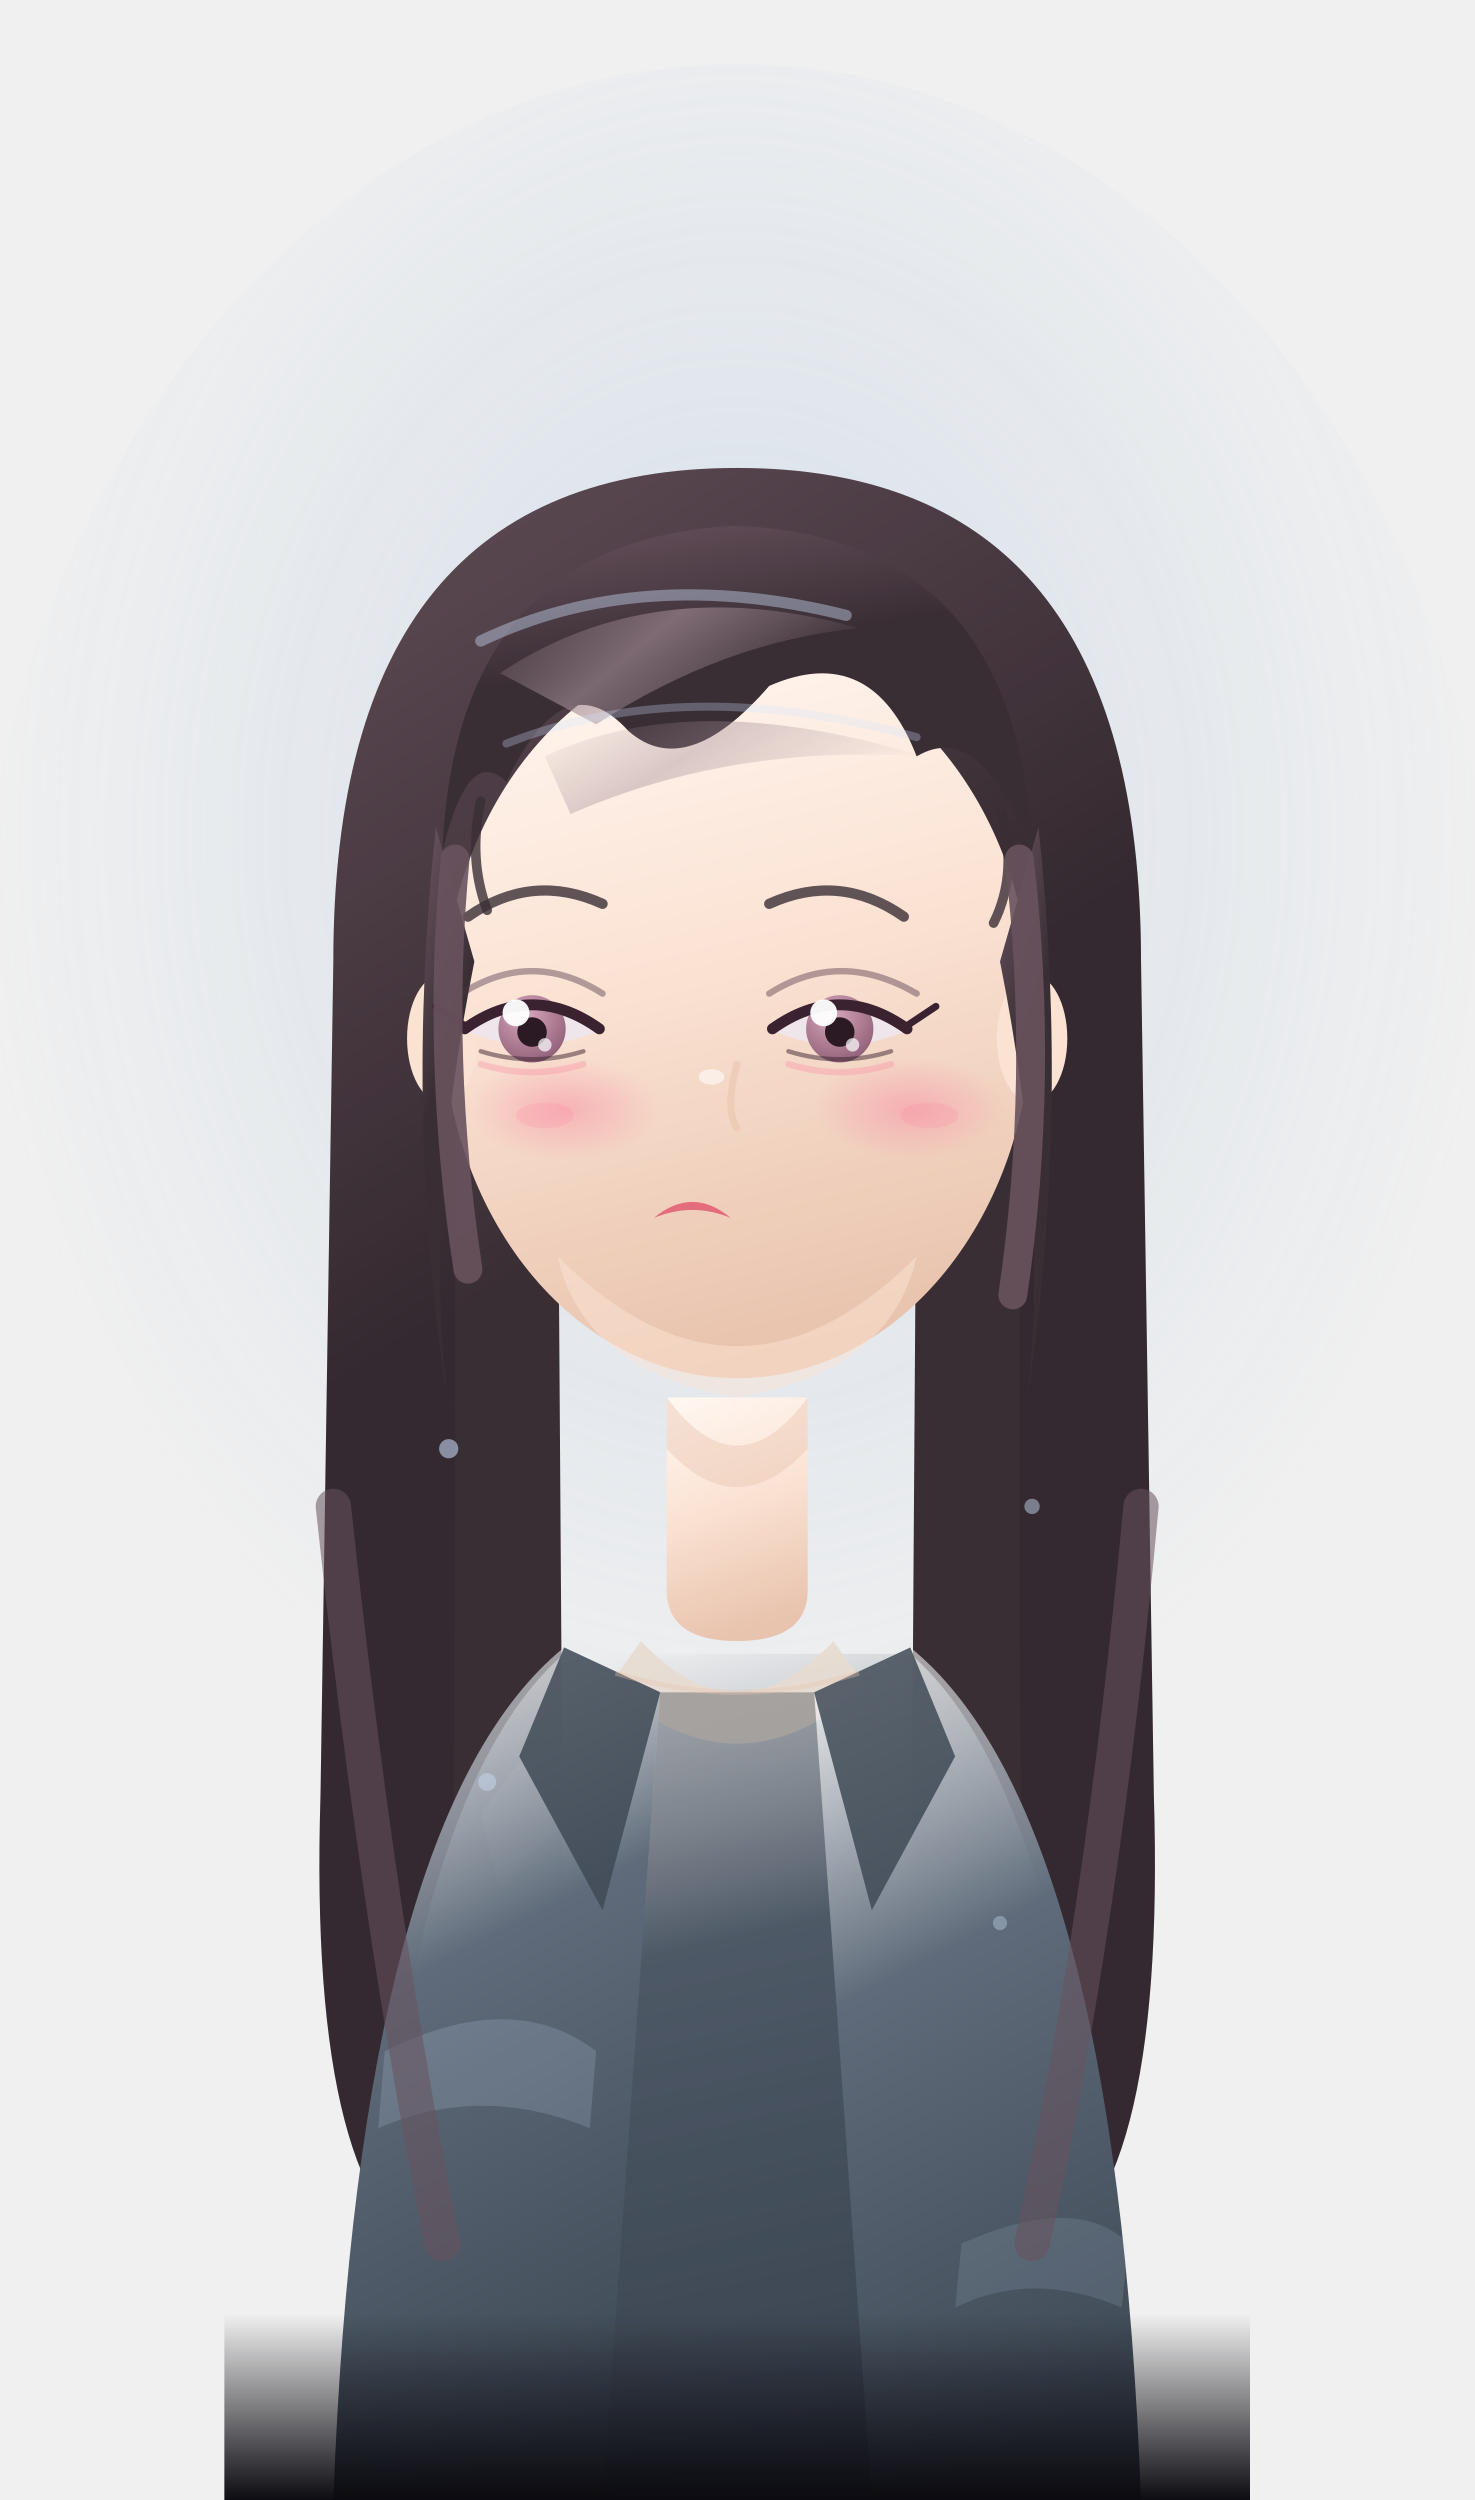
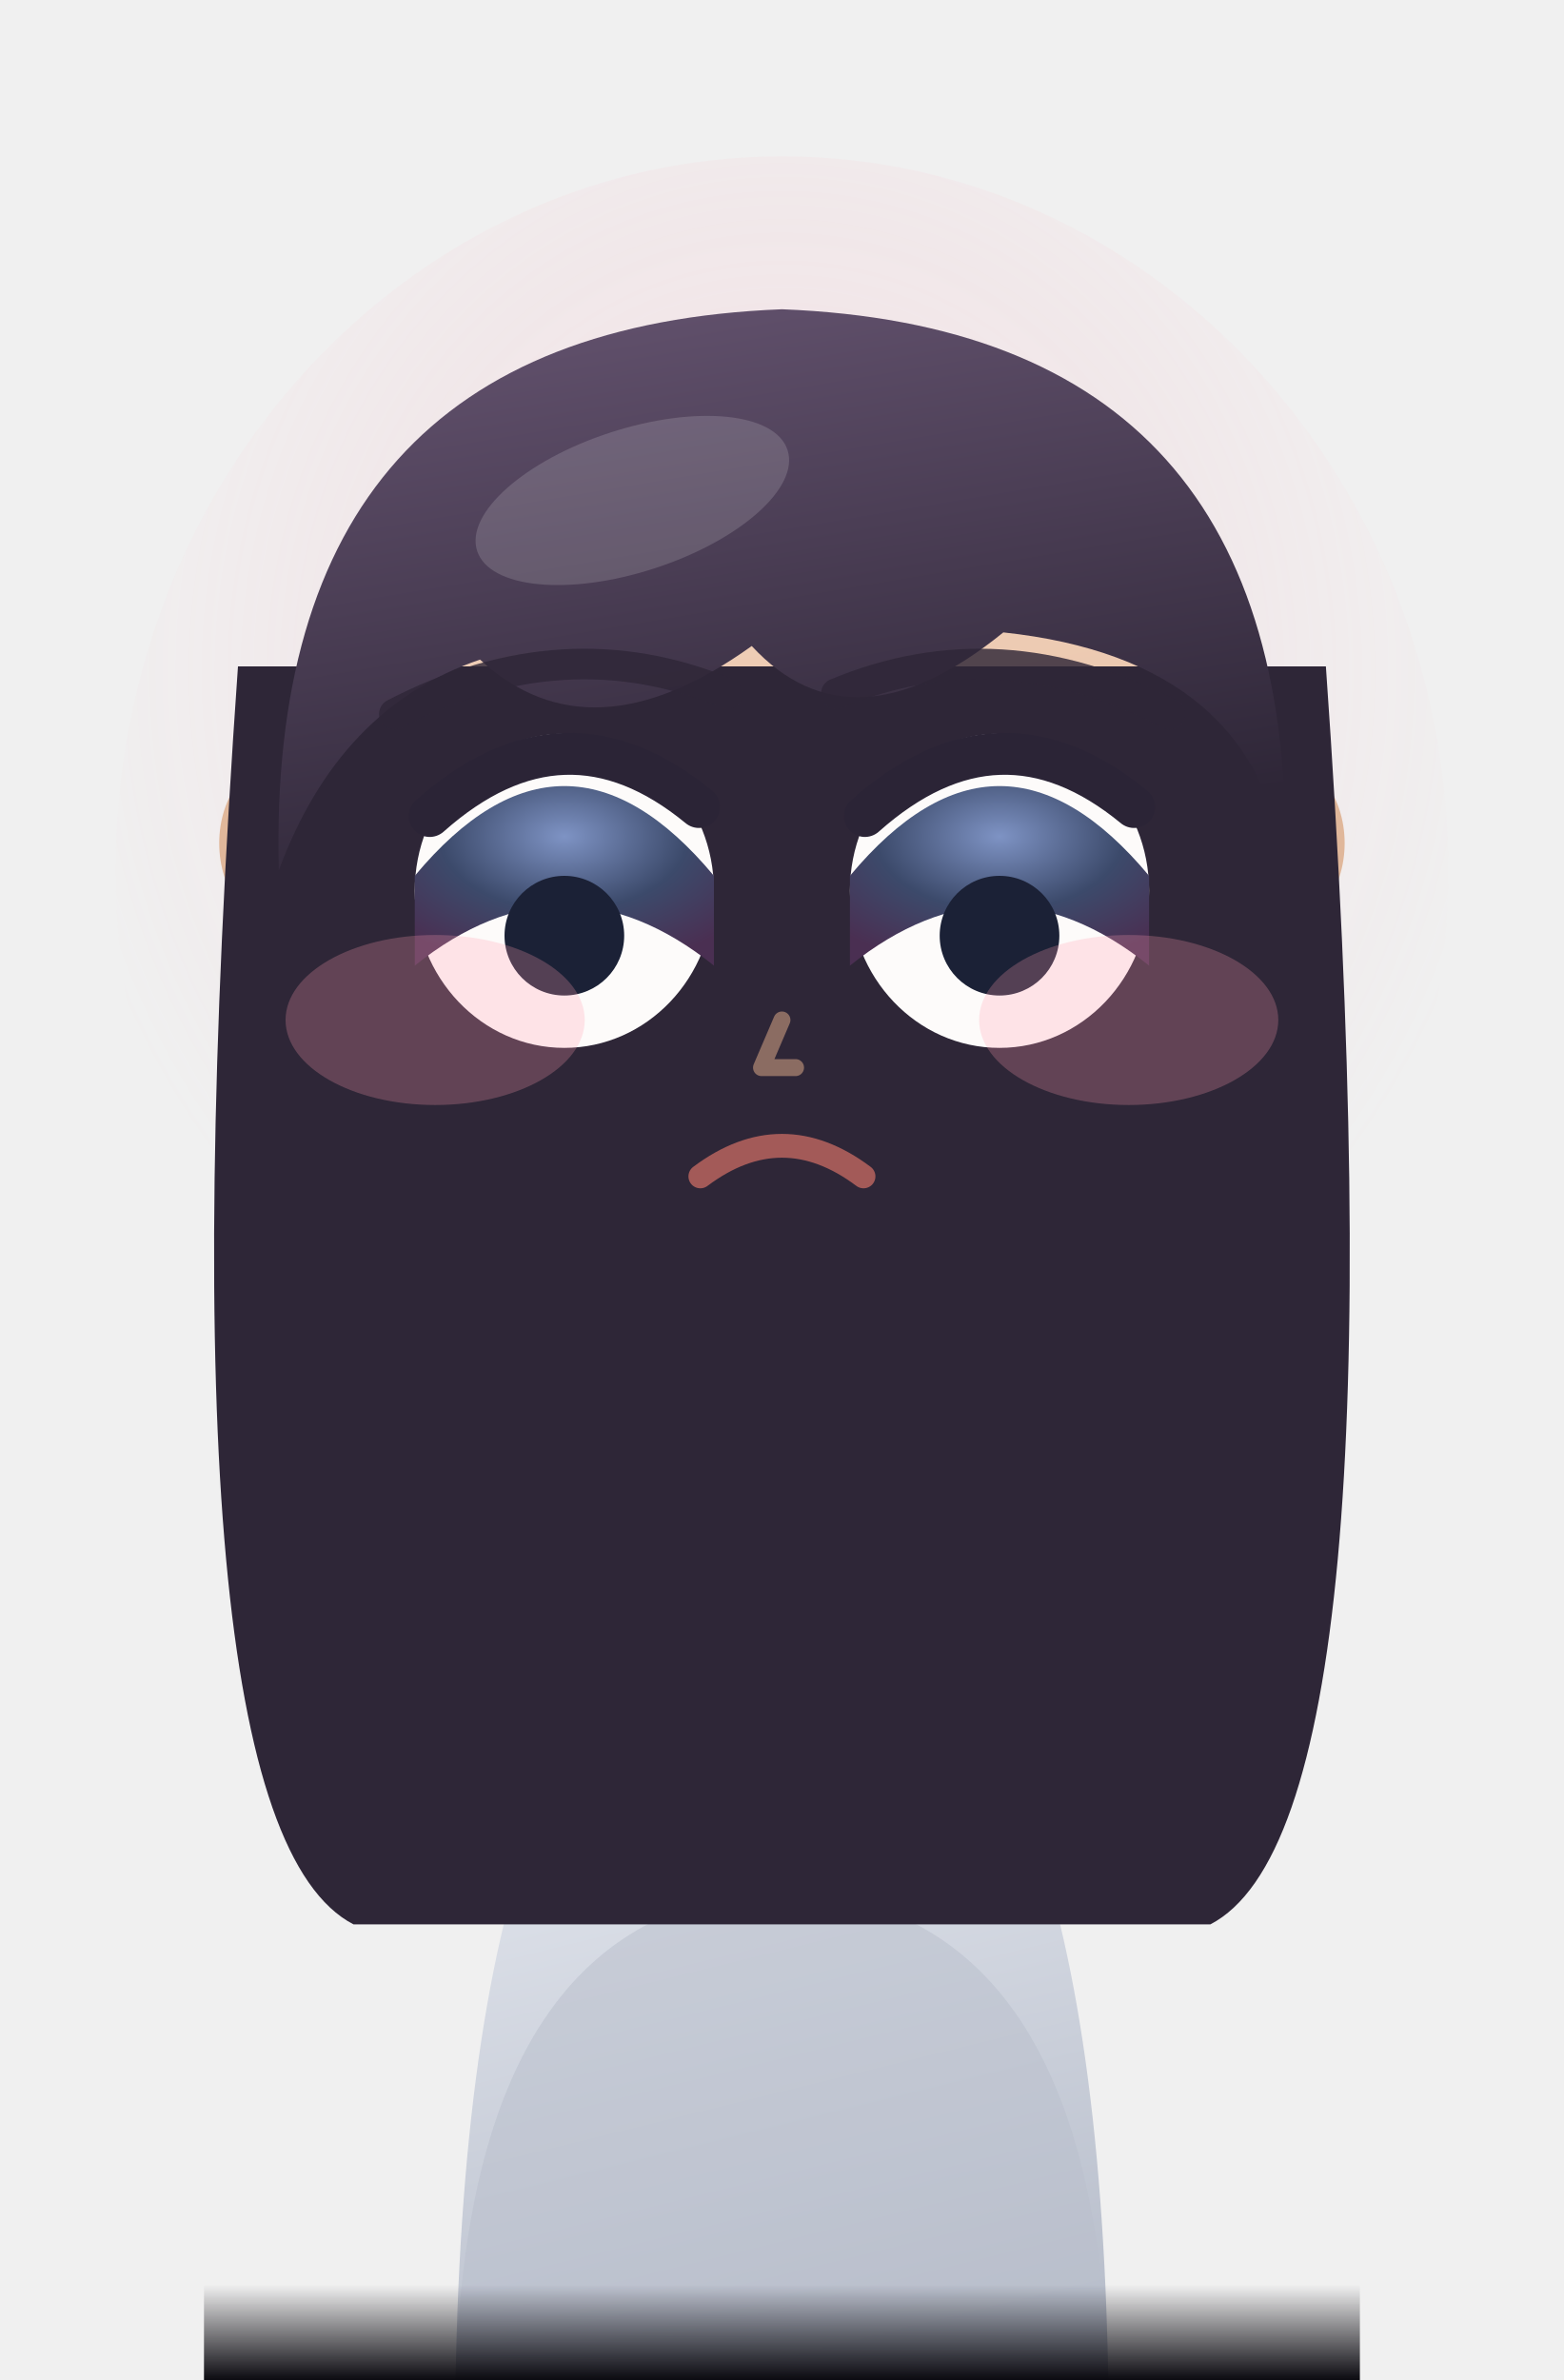
- <svg xmlns="http://www.w3.org/2000/svg" viewBox="0 0 460 780" width="460" height="780" preserveAspectRatio="xMidYMid slice">
+ <svg xmlns="http://www.w3.org/2000/svg" viewBox="0 0 460 700" width="460" height="700" preserveAspectRatio="xMidYMax meet">
  <defs>
-     <linearGradient id="hairG" x1="0.1" y1="0" x2="0.4" y2="1">
-       <stop offset="0%" stop-color="#68525d" />
-       <stop offset="45%" stop-color="#3a2e35" />
-       <stop offset="100%" stop-color="#3a2e35" />
+     <radialGradient id="iris" cx="0.5" cy="0.28" r="0.75">
+       <stop offset="0%" stop-color="#7e93c4" />
+       <stop offset="55%" stop-color="#3c4a6b" />
+       <stop offset="100%" stop-color="#4a2f52" />
+     </radialGradient>
+     <radialGradient id="aura" cx="0.5" cy="0.36" r="0.55">
+       <stop offset="0%" stop-color="#ff9db0" stop-opacity="0.22" />
+       <stop offset="100%" stop-color="#ff9db0" stop-opacity="0" />
+     </radialGradient>
+     <linearGradient id="hairG" x1="0.2" y1="0" x2="0.5" y2="1">
+       <stop offset="0%" stop-color="#63526e" />
+       <stop offset="100%" stop-color="#2e2637" />
    </linearGradient>
-     <linearGradient id="skinG" x1="0.2" y1="0" x2="0.4" y2="1">
-       <stop offset="0%" stop-color="#fff6f0" />
-       <stop offset="45%" stop-color="#fbe3d4" />
-       <stop offset="100%" stop-color="#e8c3ad" />
+     <linearGradient id="skinG" x1="0.3" y1="0" x2="0.5" y2="1">
+       <stop offset="0%" stop-color="#f6d9c4" />
+       <stop offset="100%" stop-color="#e0b79a" />
    </linearGradient>
-     <linearGradient id="coatG" x1="0.1" y1="0" x2="0.3" y2="1">
-       <stop offset="0%" stop-color="#ffffff" stop-opacity="0.55" />
-       <stop offset="40%" stop-color="#5f6b7a" />
-       <stop offset="100%" stop-color="#3f4a56" />
+     <linearGradient id="clothG" x1="0.2" y1="0" x2="0.4" y2="1">
+       <stop offset="0%" stop-color="#eef1f7" />
+       <stop offset="100%" stop-color="#b9bfcc" />
    </linearGradient>
-     <linearGradient id="hairShineG" x1="0" y1="0" x2="1" y2="0.4">
-       <stop offset="0%" stop-color="#a08a94" stop-opacity="0" />
-       <stop offset="45%" stop-color="#a08a94" stop-opacity="0.85" />
-       <stop offset="100%" stop-color="#a08a94" stop-opacity="0" />
-     </linearGradient>
-     <radialGradient id="irisG" cx="0.4" cy="0.3" r="0.8">
-       <stop offset="0%" stop-color="#d9a8bf" />
-       <stop offset="100%" stop-color="#8a5a72" />
-     </radialGradient>
-     <radialGradient id="blushG" cx="0.5" cy="0.5" r="0.5">
-       <stop offset="0%" stop-color="#f98aa4" stop-opacity="0.5" />
-       <stop offset="100%" stop-color="#f98aa4" stop-opacity="0" />
-     </radialGradient>
-     <radialGradient id="aura" cx="0.5" cy="0.4" r="0.5">
-       <stop offset="0%" stop-color="#7fa8d8" stop-opacity="0.24" />
-       <stop offset="100%" stop-color="#7fa8d8" stop-opacity="0" />
-     </radialGradient>
    <linearGradient id="fade" x1="0" y1="0" x2="0" y2="1">
-       <stop offset="70%" stop-color="#0b0a10" stop-opacity="0" />
+       <stop offset="80%" stop-color="#0b0a10" stop-opacity="0" />
      <stop offset="100%" stop-color="#0b0a10" stop-opacity="1" />
    </linearGradient>
  </defs>
-   <ellipse cx="230" cy="320" rx="238" ry="300" fill="url(#aura)" />
-   <path d="M104 300 Q104 146 230 146 Q356 146 356 300          L360 560 Q364 690 322 706 Q286 700 284 640          L286 344 L174 344 L176 640 Q174 700 138 706          Q96 690 100 560 Z" fill="url(#hairG)" />
-   <path d="M104 300 Q104 146 230 146 Q356 146 356 300 L360 560 Q364 690 322 706          Q318 600 318 470 L318 344 L142 344 L142 470 Q142 600 138 706          Q96 690 100 560 Z" fill="#000" opacity="0.10" />
-   <path d="M112 780 Q118 566 176 516 L284 516 Q342 566 348 780 Z" fill="url(#coatG)" />
-   <path d="M150 566 Q176 528 200 522 L200 560 Q172 566 156 590 Z" fill="#fff" opacity="0.18" />
-   <path d="M200 512 Q230 544 260 512 L270 526 Q230 562 190 526 Z" fill="#e8dcd0" opacity="0.9" />
-   <path d="M104 780 Q112 566 176 514 L206 528 L188 780 Z" fill="url(#coatG)" />
-   <path d="M356 780 Q348 566 284 514 L254 528 L272 780 Z" fill="url(#coatG)" />
-   <path d="M176 514 L206 528 L188 596 L162 548 Z" fill="#3f4a56" opacity="0.85" />
-   <path d="M284 514 L254 528 L272 596 L298 548 Z" fill="#3f4a56" opacity="0.85" />
-   <path d="M206 528 L254 528 L272 780 L188 780 Z" fill="#2f3742" opacity="0.35" />
-   <path d="M120 640 Q160 620 186 640 L184 664 Q150 650 118 664 Z" fill="#cfe4ff" opacity="0.16" />
-   <path d="M300 700 Q336 684 352 700 L350 720 Q322 708 298 720 Z" fill="#cfe4ff" opacity="0.12" />
-   <path d="M208 436 L208 496 Q208 512 230 512 Q252 512 252 496 L252 436 Z" fill="url(#skinG)" />
-   <path d="M208 436 Q230 466 252 436 L252 452 Q230 476 208 452 Z" fill="#e8c3ad" opacity="0.42" />
-   <path d="M192 522 Q212 528 230 528 Q248 528 268 522" fill="none" stroke="#e8c3ad" stroke-width="1.6" opacity="0.35" />
-   <ellipse cx="230" cy="316" rx="92" ry="114" fill="url(#skinG)" />
-   <path d="M174 392 Q230 448 286 392 Q278 428 230 436 Q182 428 174 392 Z" fill="#fbe3d4" opacity="0.5" />
-   <ellipse cx="138" cy="324" rx="11" ry="20" fill="#fbe3d4" />
-   <ellipse cx="322" cy="324" rx="11" ry="20" fill="#fbe3d4" />
-   <path d="M136 318 Q142 324 136 332" fill="none" stroke="#e8c3ad" stroke-width="1.6" opacity="0.6" />
-   <path d="M138 266 Q142 168 230 164 Q318 168 322 266          Q306 224 286 236 Q272 200 240 214          Q214 244 196 228 Q176 206 158 244 Q146 232 138 266 Z" fill="url(#hairG)" />
-   <path d="M150 250 Q146 268 152 284" fill="none" stroke="#3a2e35" stroke-width="3" stroke-linecap="round" opacity="0.8" />
-   <path d="M312 252 Q318 272 310 288" fill="none" stroke="#3a2e35" stroke-width="3" stroke-linecap="round" opacity="0.8" />
-   <path d="M156 210 Q204 178 268 196 Q226 200 186 226 Z" fill="url(#hairShineG)" opacity="0.75" />
-   <path d="M170 236 Q216 214 288 236 Q228 232 178 254 Z" fill="url(#hairShineG)" opacity="0.45" />
-   <path d="M136 258 Q126 350 140 440 Q132 380 148 300 Z" fill="url(#hairG)" />
-   <path d="M324 258 Q334 350 320 440 Q328 380 312 300 Z" fill="url(#hairG)" />
-   <ellipse cx="176" cy="346" rx="30" ry="16" fill="url(#blushG)" />
-   <ellipse cx="284" cy="346" rx="30" ry="16" fill="url(#blushG)" />
-   <ellipse cx="170" cy="348" rx="9" ry="4" fill="#f98aa4" opacity="0.22" />
-   <ellipse cx="290" cy="348" rx="9" ry="4" fill="#f98aa4" opacity="0.22" />
-   <path d="M146 286 Q166 272 188 282" fill="none" stroke="#3a2e35" stroke-width="3.2" stroke-linecap="round" opacity="0.8" />
-   <path d="M240 282 Q262 272 282 286" fill="none" stroke="#3a2e35" stroke-width="3.2" stroke-linecap="round" opacity="0.8" />
-   <path d="M144 310 Q166 296 188 310" fill="none" stroke="#4a3244" stroke-width="2" opacity="0.42" stroke-linecap="round" />
-   <path d="M240 310 Q262 296 286 310" fill="none" stroke="#4a3244" stroke-width="2" opacity="0.42" stroke-linecap="round" />
-   <path d="M146 322 Q166 308 186 322 Q166 330 146 322 Z" fill="#efe6ec" />
-   <path d="M242 322 Q262 308 282 322 Q262 330 242 322 Z" fill="#efe6ec" />
-   <circle cx="166" cy="321" r="10.5" fill="url(#irisG)" />
-   <circle cx="262" cy="321" r="10.5" fill="url(#irisG)" />
-   <circle cx="166" cy="322" r="4.6" fill="#2b1a24" />
-   <circle cx="262" cy="322" r="4.6" fill="#2b1a24" />
-   <path d="M145 321 Q166 306 187 321" fill="none" stroke="#3a2230" stroke-width="3.4" stroke-linecap="round" />
-   <path d="M241 321 Q262 306 283 321" fill="none" stroke="#3a2230" stroke-width="3.4" stroke-linecap="round" />
-   <path d="M150 328 Q166 333 182 328" fill="none" stroke="#3a2230" stroke-width="1.4" opacity="0.5" stroke-linecap="round" />
-   <path d="M246 328 Q262 333 278 328" fill="none" stroke="#3a2230" stroke-width="1.4" opacity="0.5" stroke-linecap="round" />
-   <path d="M145 320 L136 314" stroke="#3a2230" stroke-width="2.2" stroke-linecap="round" />
-   <path d="M283 320 L292 314" stroke="#3a2230" stroke-width="2.2" stroke-linecap="round" />
-   <path d="M150 332 Q166 337 182 332" fill="none" stroke="#f98aa4" stroke-width="2" opacity="0.35" stroke-linecap="round" />
-   <path d="M246 332 Q262 337 278 332" fill="none" stroke="#f98aa4" stroke-width="2" opacity="0.35" stroke-linecap="round" />
-   <circle cx="161" cy="316" r="4.2" fill="#fff" opacity="0.95" />
-   <circle cx="257" cy="316" r="4.2" fill="#fff" opacity="0.95" />
-   <circle cx="170" cy="326" r="2.1" fill="#fff" opacity="0.7" />
-   <circle cx="266" cy="326" r="2.1" fill="#fff" opacity="0.7" />
-   <path d="M230 332 Q226 346 230 352" fill="none" stroke="#e8c3ad" stroke-width="2.2" stroke-linecap="round" opacity="0.55" />
-   <ellipse cx="222" cy="336" rx="4" ry="2.4" fill="#fff" opacity="0.55" />
-   <path d="M204 380 Q216 370 228 380 Q216 375 204 380 Z" fill="#e05a72" opacity="0.85" />
-   <path d="M142 268 Q136 330 146 396" fill="none" stroke="#68525d" stroke-width="9" stroke-linecap="round" opacity="0.9" />
-   <path d="M318 268 Q326 336 316 404" fill="none" stroke="#68525d" stroke-width="9" stroke-linecap="round" opacity="0.9" />
-   <path d="M104 470 Q118 600 138 700" fill="none" stroke="#68525d" stroke-width="11" stroke-linecap="round" opacity="0.55" />
-   <path d="M356 470 Q344 600 322 700" fill="none" stroke="#68525d" stroke-width="11" stroke-linecap="round" opacity="0.55" />
-   <path d="M150 200 Q200 176 264 192" fill="none" stroke="#cfe4ff" stroke-width="3.5" stroke-linecap="round" opacity="0.4" />
-   <path d="M158 232 Q214 210 286 230" fill="none" stroke="#cfe4ff" stroke-width="2.5" stroke-linecap="round" opacity="0.28" />
-   <circle cx="140" cy="452" r="3" fill="#cfe4ff" opacity="0.55" />
-   <circle cx="322" cy="470" r="2.4" fill="#cfe4ff" opacity="0.45" />
-   <circle cx="152" cy="556" r="2.8" fill="#cfe4ff" opacity="0.4" />
-   <circle cx="312" cy="600" r="2.2" fill="#cfe4ff" opacity="0.35" />
-   <rect x="70" y="586" width="320" height="194" fill="url(#fade)" />
+   <ellipse cx="230" cy="256" rx="196" ry="210" fill="url(#aura)" />
+   <path d="M172 600 L172 676 Q172 692 188 692 L214 692 Q228 692 228 676 L228 600 Z" fill="#e0b79a" />
+   <path d="M236 600 L236 676 Q236 692 250 692 L276 692 Q292 692 292 676 L292 600 Z" fill="#e0b79a" />
+   <path d="M166 674 Q158 700 182 704 L224 704 Q234 700 228 678 Z" fill="#454050" />
+   <path d="M238 678 Q232 700 242 704 L284 704 Q308 700 300 674 Z" fill="#454050" />
+   <path d="M134 700 Q138 474 230 466 Q322 474 326 700 Z" fill="url(#clothG)" />
+   <path d="M198 470 Q230 498 262 470 L270 484 Q230 514 190 484 Z" fill="#b9bfcc" />
+   <path d="M200 472 Q230 496 260 472 L264 478 Q230 502 196 478 Z" fill="#000" opacity="0.1" />
+   <path d="M230 496 l-26 -16 l6 -12 l20 12 l20 -12 l6 12 z" fill="#8b95b5" />
+   <circle cx="230" cy="484" r="7" fill="#8b95b5" opacity="0.8" />
+   <path d="M134 700 Q138 560 230 556 Q322 560 326 700 Z" fill="#b9bfcc" opacity="0.55" />
+   <ellipse cx="128" cy="534" rx="23" ry="27" fill="#f6d9c4" />
+   <ellipse cx="332" cy="534" rx="23" ry="27" fill="#f6d9c4" />
+   <ellipse cx="128" cy="534" rx="23" ry="27" fill="#e0b79a" opacity="0.22" />
+   <ellipse cx="332" cy="534" rx="23" ry="27" fill="#e0b79a" opacity="0.22" />
+   <path d="M206 376 L206 470 Q230 486 254 470 L254 376 Z" fill="#e0b79a" />
+   <path d="M206 384 Q230 414 254 384 L254 402 Q230 428 206 402 Z" fill="#c99b7e" opacity="0.45" />
+   <ellipse cx="230" cy="236" rx="148" ry="140.6" fill="url(#skinG)" />
+   <ellipse cx="83.48" cy="248" rx="19" ry="25" fill="#e0b79a" />
+   <ellipse cx="376.52" cy="248" rx="19" ry="25" fill="#e0b79a" />
+   <path d="M70 196 Q46 536 104 566          L356 566          Q414 536 390 196 Z" fill="#2e2637" />
+   <path d="M82 256          Q78 96.88 230 90.96          Q382 96.88 378 256          Q370 194 295.12 186          Q250.72 222 221.12 190          Q173.76 224 141.2 194          Q99.76 208 82 256 Z" fill="url(#hairG)" />
+   <ellipse cx="186" cy="147.2" rx="48" ry="21" fill="#ffffff" opacity="0.15" transform="rotate(-18 186 147.2)" />
+   <path d="M116 210 Q166 184 214 204" fill="none" stroke="#2e2637" stroke-width="9" stroke-linecap="round" opacity="0.82" />
+   <path d="M246 204 Q294 184 344 210" fill="none" stroke="#2e2637" stroke-width="9" stroke-linecap="round" opacity="0.82" />
+   <ellipse cx="166" cy="262" rx="44" ry="46.2" fill="#fdfbfa" />
+   <path d="M122 257.6 Q166 204.8 210 257.6          L210 284 Q166 248.8 122 284 Z" fill="url(#iris)" />
+   <circle cx="166" cy="275.2" r="17.6" fill="#1b2136" />
+   <path d="M126.4 240 Q166 204.8 205.6 237.36" fill="none" stroke="#2b2436" stroke-width="12.32" stroke-linecap="round" />
+   <ellipse cx="294" cy="262" rx="44" ry="46.2" fill="#fdfbfa" />
+   <path d="M250 257.6 Q294 204.8 338 257.6          L338 284 Q294 248.8 250 284 Z" fill="url(#iris)" />
+   <circle cx="294" cy="275.2" r="17.6" fill="#1b2136" />
+   <path d="M254.4 240 Q294 204.8 333.6 237.36" fill="none" stroke="#2b2436" stroke-width="12.32" stroke-linecap="round" />
+   <path d="M230 300 L224 314 L234 314" fill="none" stroke="#c99b7e" stroke-width="5" stroke-linecap="round" stroke-linejoin="round" opacity="0.6" />
+   <path d="M206 346 Q230 328 254 346" fill="none" stroke="#a35a58" stroke-width="7" stroke-linecap="round" />
+   <ellipse cx="128" cy="300" rx="44" ry="25" fill="#ff9db0" opacity="0.25" />
+   <ellipse cx="332" cy="300" rx="44" ry="25" fill="#ff9db0" opacity="0.25" />
+   <rect x="60" y="560" width="340" height="140" fill="url(#fade)" />
</svg>
